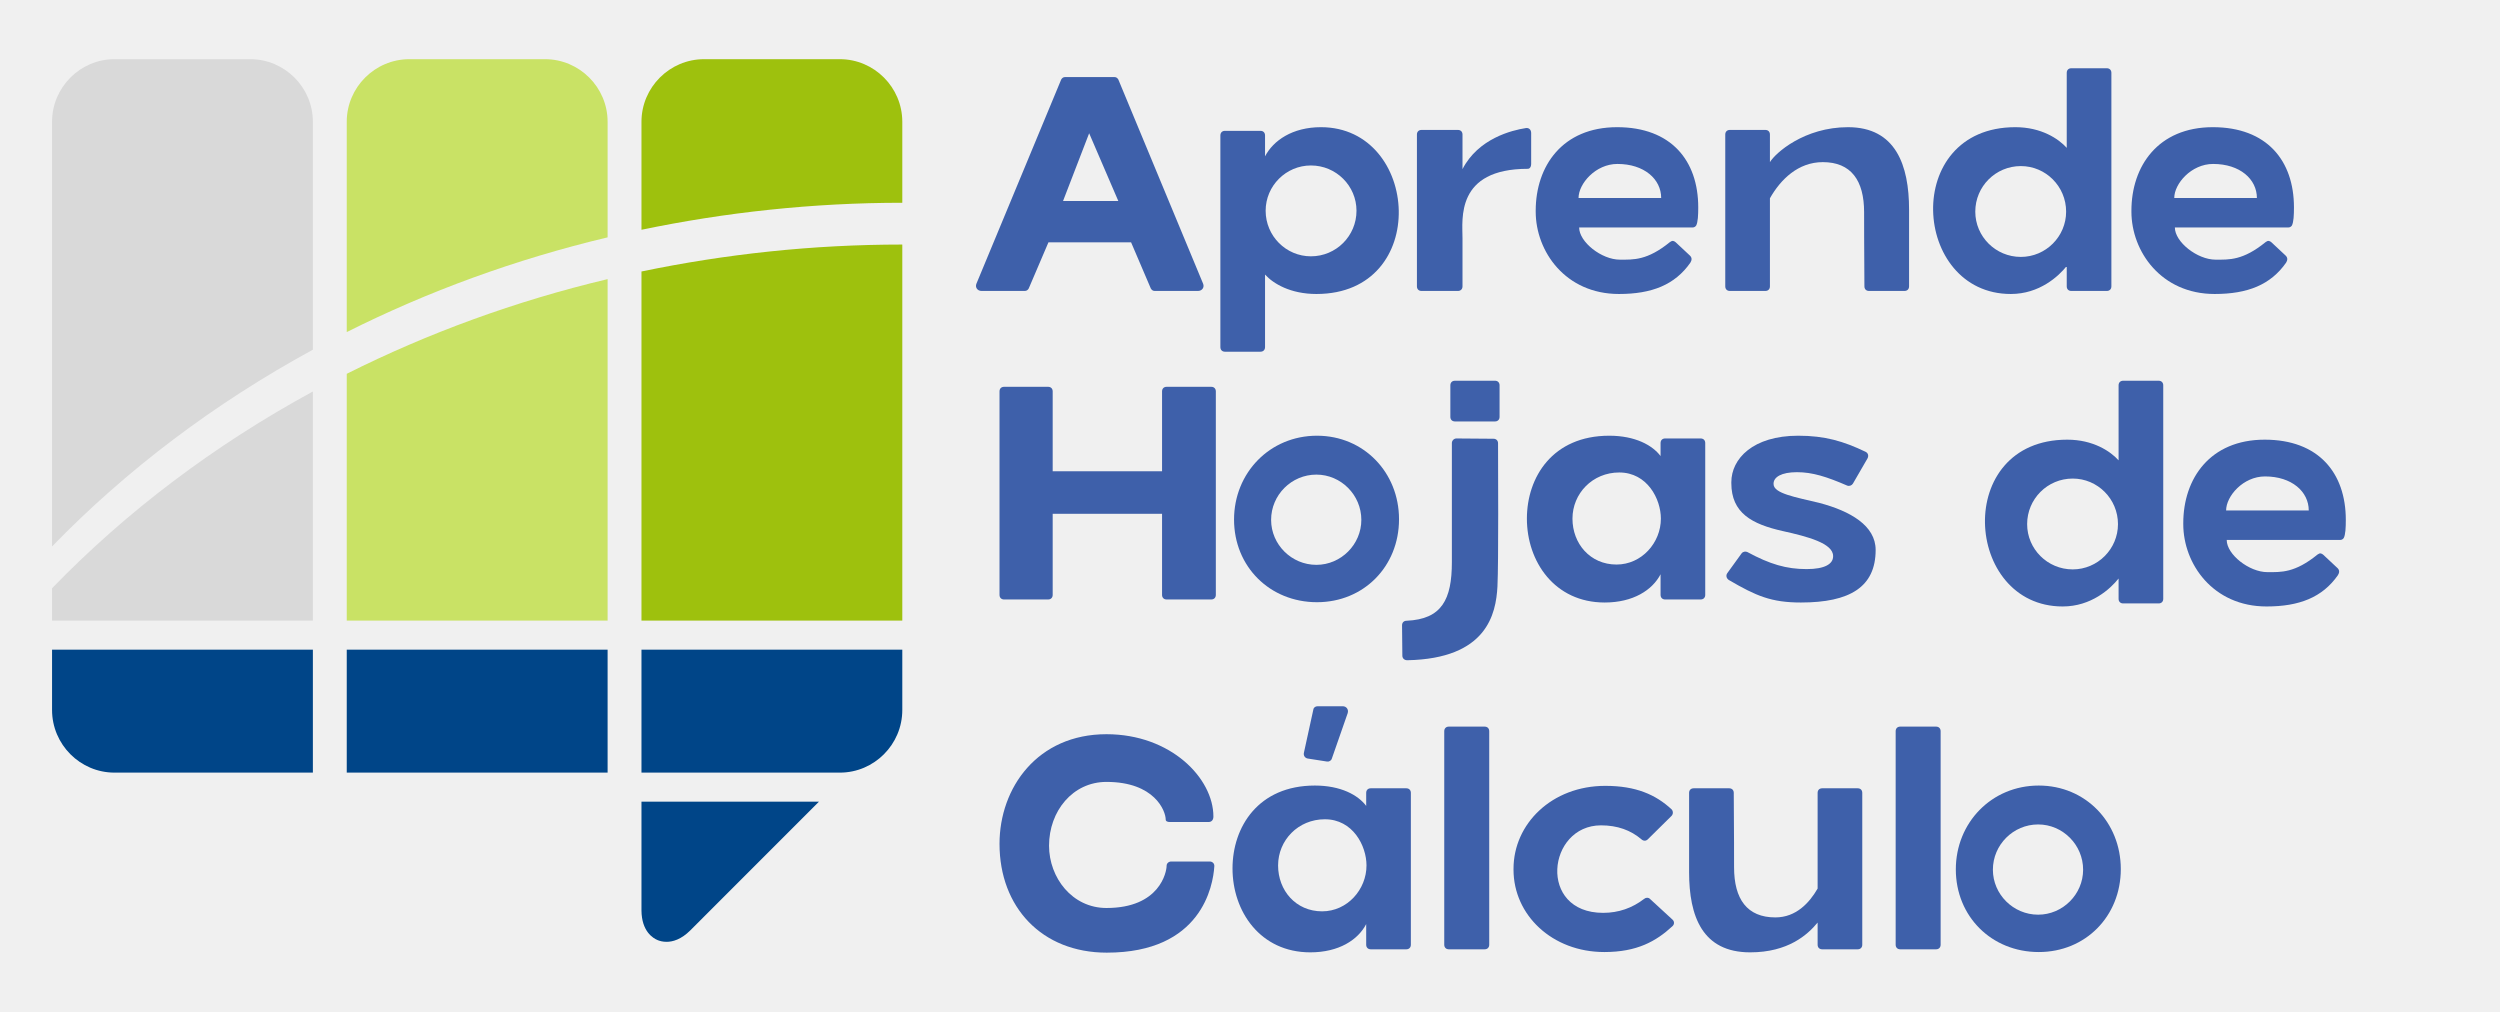
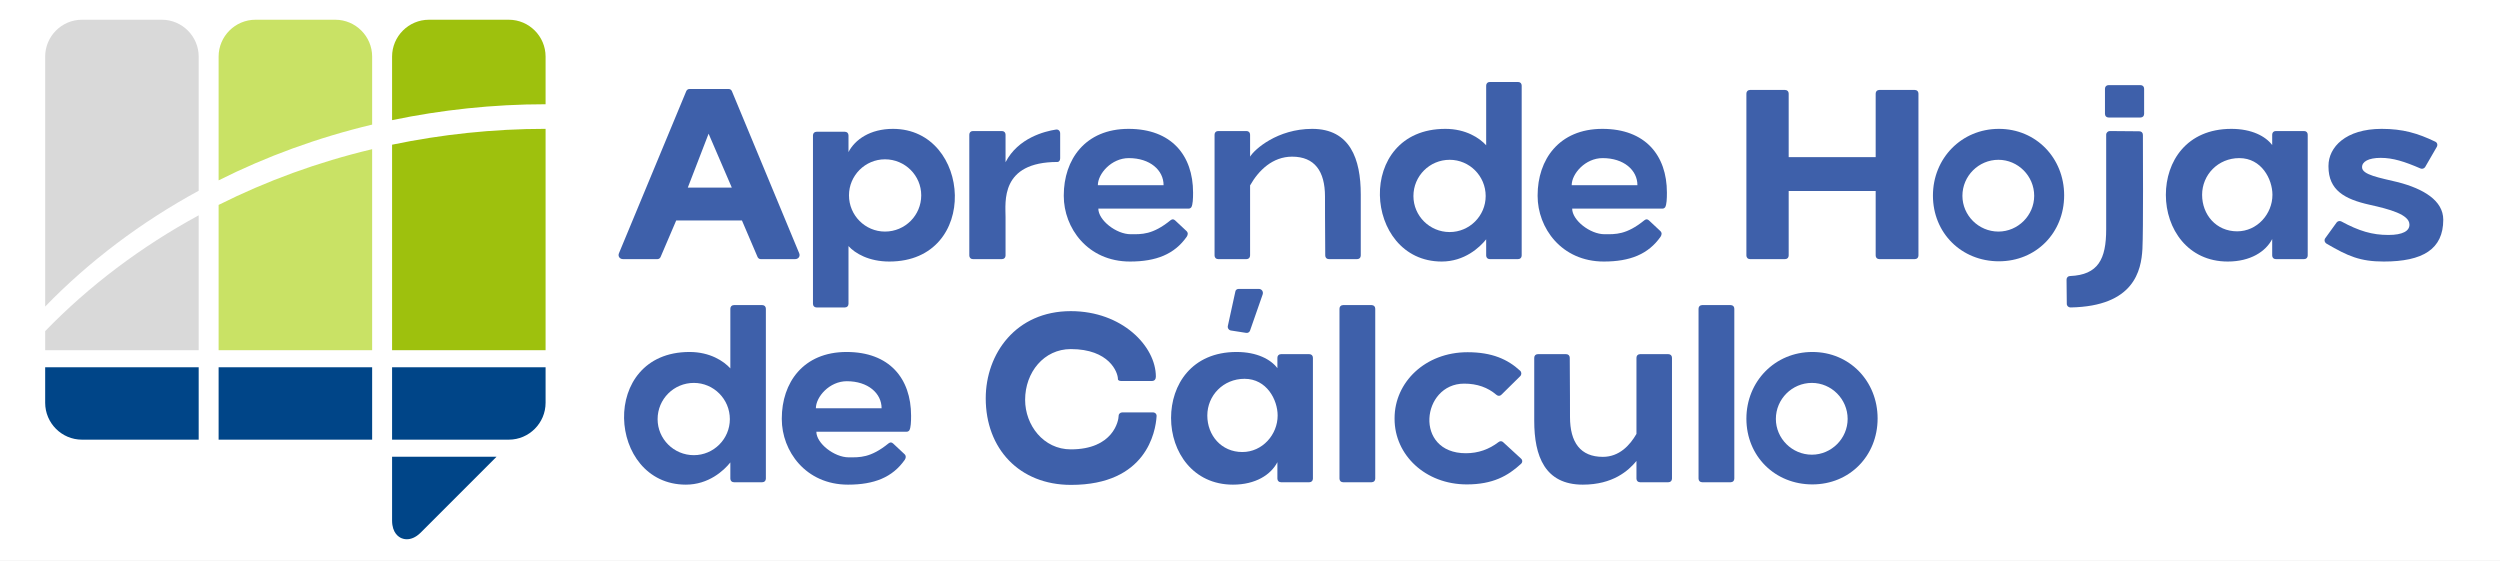
- <svg xmlns="http://www.w3.org/2000/svg" width="100%" height="100%" viewBox="0 0 1334 540" version="1.1" xml:space="preserve" style="fill-rule:evenodd;clip-rule:evenodd;stroke-linejoin:round;stroke-miterlimit:2;">
-   <g id="Artboard1" transform="matrix(1,0,0,1,-48,-453.447)">
-     <rect x="48" y="453.447" width="1333.79" height="539.234" style="fill:none;" />
-     <g transform="matrix(1,0,0,1,7.79172e-06,0.446824)">
-       <g>
-         <path d="M390.289,575.605L390.289,517.988C390.289,499.617 405.324,484.578 423.695,484.578L496.148,484.578C514.469,484.578 529.465,499.617 529.465,517.988L529.465,561.195C481.582,561.195 435,566.313 390.289,575.605ZM529.465,784.148L529.465,583.488C481.582,583.488 435,588.57 390.289,597.867L390.289,784.148L529.465,784.148Z" style="fill:rgb(158,193,13);fill-rule:nonzero;" />
+ <svg xmlns="http://www.w3.org/2000/svg" width="100%" height="100%" viewBox="0 0 1440 323" version="1.1" xml:space="preserve" style="fill-rule:evenodd;clip-rule:evenodd;stroke-linejoin:round;stroke-miterlimit:2;">
+   <g id="Artboard1" transform="matrix(1,0,0,1,0,-559.66)">
+     <rect x="0" y="559.66" width="1440" height="322.723" style="fill:none;" />
+     <clipPath id="_clip1">
+       <rect x="0" y="559.66" width="1440" height="322.723" />
+     </clipPath>
+     <g clip-path="url(#_clip1)">
+       <g transform="matrix(1,0,0,1,0,0.659606)">
+         <rect x="-144" y="-144" width="1728" height="1728" style="fill:white;fill-rule:nonzero;" />
      </g>
-     </g>
-     <g transform="matrix(1,0,0,1,7.79172e-06,0.446824)">
-       <path d="M233.023,630.199L233.023,517.988C233.023,499.617 248.051,484.578 266.441,484.578L338.793,484.578C357.211,484.578 372.219,499.617 372.219,517.988L372.219,579.656C322.953,591.387 276.293,608.484 233.023,630.199ZM372.219,784.148L372.219,601.938C322.953,613.648 276.281,630.777 233.023,652.461L233.023,784.148L372.219,784.148Z" style="fill:rgb(201,226,101);fill-rule:nonzero;" />
-     </g>
-     <g transform="matrix(1,0,0,1,7.79172e-06,0.446824)">
-       <path d="M75.777,744.59L75.777,517.988C75.777,499.617 90.773,484.578 109.094,484.578L181.547,484.578C199.918,484.578 214.953,499.617 214.953,517.988L214.953,639.602C162.441,668.203 115.484,703.66 75.777,744.59ZM214.953,784.148L214.953,661.895C162.441,690.453 115.484,725.891 75.777,766.883L75.777,784.148L214.953,784.148Z" style="fill:rgb(217,217,217);fill-rule:nonzero;" />
-     </g>
-     <g transform="matrix(1,0,0,1,7.79172e-06,0.446824)">
-       <g>
-         <path d="M484.984,880.773L416.332,949.461C411.477,954.305 406.977,955.559 403.664,955.559C401.613,955.559 399.973,955.082 398.996,954.676C396.379,953.621 390.379,949.949 390.289,938.801L390.289,880.773L484.984,880.773ZM496.148,865.27C514.469,865.27 529.465,850.246 529.465,831.844L529.465,799.652L390.289,799.652L390.289,865.27L496.148,865.27ZM372.219,799.652L233.023,799.652L233.023,865.27L372.219,865.27L372.219,799.652ZM214.953,799.652L75.777,799.652L75.777,831.844C75.777,850.246 90.773,865.27 109.094,865.27L214.953,865.27L214.953,799.652Z" style="fill:rgb(0,69,136);fill-rule:nonzero;" />
+       <g transform="matrix(1,0,0,1,0,0.659606)">
+         <rect x="-144" y="-144" width="1728" height="1728" style="fill:white;fill-rule:nonzero;" />
      </g>
-     </g>
-     <g transform="matrix(1.54854,0,0,1.54854,-312.001,-417.855)">
-       <g transform="matrix(1,0,0,1,567.058,662.916)">
+       <g transform="matrix(1,0,0,1,0,0.659606)">
+         <path d="M225.836,628.203L225.836,591.594C225.836,579.922 235.387,570.367 247.059,570.367L293.09,570.367C304.73,570.367 314.258,579.922 314.258,591.594L314.258,619.047C283.836,619.047 254.242,622.297 225.836,628.203ZM314.258,760.699L314.258,633.211C283.836,633.211 254.242,636.441 225.836,642.348L225.836,760.699L314.258,760.699Z" style="fill:rgb(158,193,13);fill-rule:nonzero;" />
+       </g>
+       <g transform="matrix(1,0,0,1,0,0.659606)">
+         <path d="M125.922,662.887L125.922,591.594C125.922,579.922 135.469,570.367 147.152,570.367L193.117,570.367C204.82,570.367 214.355,579.922 214.355,591.594L214.355,630.773C183.055,638.23 153.41,649.094 125.922,662.887ZM214.355,760.699L214.355,644.934C183.055,652.375 153.402,663.254 125.922,677.031L125.922,760.699L214.355,760.699Z" style="fill:rgb(201,226,101);fill-rule:nonzero;" />
+       </g>
+       <g transform="matrix(1,0,0,1,0,0.659606)">
+         <path d="M26.02,735.566L26.02,591.594C26.02,579.922 35.547,570.367 47.184,570.367L93.215,570.367C104.887,570.367 114.441,579.922 114.441,591.594L114.441,668.863C81.078,687.035 51.246,709.563 26.02,735.566ZM114.441,760.699L114.441,683.027C81.078,701.172 51.246,723.688 26.02,749.73L26.02,760.699L114.441,760.699Z" style="fill:rgb(217,217,217);fill-rule:nonzero;" />
+       </g>
+       <g transform="matrix(1,0,0,1,0,0.659606)">
+         <path d="M285.996,822.09L242.379,865.73C239.297,868.809 236.438,869.605 234.332,869.605C233.031,869.605 231.988,869.305 231.367,869.043C229.703,868.375 225.891,866.039 225.836,858.957L225.836,822.09L285.996,822.09ZM293.09,812.242C304.73,812.242 314.258,802.695 314.258,791.004L314.258,770.551L225.836,770.551L225.836,812.242L293.09,812.242ZM214.355,770.551L125.922,770.551L125.922,812.242L214.355,812.242L214.355,770.551ZM114.441,770.551L26.02,770.551L26.02,791.004C26.02,802.695 35.547,812.242 47.184,812.242L114.441,812.242L114.441,770.551Z" style="fill:rgb(0,69,136);fill-rule:nonzero;" />
+       </g>
+       <g transform="matrix(1,0,0,1,354.002,708.913)">
        <g id="e">
-           <path d="M50.773,-72.863C50.461,-73.387 50.043,-73.703 49.414,-73.703L32.453,-73.703C31.824,-73.703 31.406,-73.387 31.094,-72.863L1.883,-2.512C1.359,-1.258 2.199,0 3.664,0L18.531,0C19.16,0 19.578,-0.313 19.891,-0.836L26.695,-16.75L55.172,-16.75L61.977,-0.836C62.289,-0.313 62.711,0 63.336,0L78.203,0C79.668,0 80.508,-1.258 79.984,-2.512L50.773,-72.863ZM50.773,-30.988L31.723,-30.988L40.723,-54.336L50.773,-30.988Z" style="fill:rgb(62,96,170);fill-rule:nonzero;" />
+           <path d="M67.512,-96.879C67.094,-97.578 66.535,-97.992 65.699,-97.992L43.152,-97.992C42.316,-97.992 41.758,-97.578 41.34,-96.879L2.504,-3.34C1.809,-1.672 2.922,0 4.871,0L24.637,0C25.473,0 26.031,-0.418 26.445,-1.113L35.496,-22.27L73.355,-22.27L82.402,-1.113C82.82,-0.418 83.379,0 84.215,0L103.98,0C105.93,0 107.043,-1.672 106.348,-3.34L67.512,-96.879ZM67.512,-41.203L42.176,-41.203L54.148,-72.242L67.512,-41.203Z" style="fill:rgb(62,96,170);fill-rule:nonzero;" />
        </g>
      </g>
-       <g transform="matrix(1,0,0,1,646.718,662.916)">
+       <g transform="matrix(1,0,0,1,459.918,708.913)">
        <g id="f">
-           <path d="M40.934,-56.43C31.094,-56.43 24.496,-51.82 21.672,-46.379L21.672,-53.602C21.672,-54.543 21.043,-55.172 20.102,-55.172L7.852,-55.172C6.91,-55.172 6.281,-54.543 6.281,-53.602L6.281,19.367C6.281,20.309 6.91,20.938 7.852,20.938L20.102,20.938C21.043,20.938 21.672,20.309 21.672,19.367L21.672,-5.652C24.496,-2.512 30.465,1.047 39.363,1.047C78.832,1.047 75.063,-56.43 40.934,-56.43ZM37.48,-43.238C46.168,-43.238 53.184,-36.223 53.184,-27.637C53.184,-18.949 46.168,-11.934 37.48,-11.934C28.895,-11.934 21.879,-18.949 21.879,-27.637C21.879,-36.223 28.895,-43.238 37.48,-43.238Z" style="fill:rgb(62,96,170);fill-rule:nonzero;" />
+           <path d="M54.426,-75.027C41.34,-75.027 32.57,-68.902 28.813,-61.664L28.813,-71.27C28.813,-72.52 27.977,-73.355 26.727,-73.355L10.441,-73.355C9.188,-73.355 8.352,-72.52 8.352,-71.27L8.352,25.75C8.352,27.004 9.188,27.84 10.441,27.84L26.727,27.84C27.977,27.84 28.813,27.004 28.813,25.75L28.813,-7.516C32.57,-3.34 40.508,1.391 52.336,1.391C104.816,1.391 99.805,-75.027 54.426,-75.027ZM49.832,-57.488C61.387,-57.488 70.711,-48.16 70.711,-36.746C70.711,-25.195 61.387,-15.867 49.832,-15.867C38.418,-15.867 29.094,-25.195 29.094,-36.746C29.094,-48.16 38.418,-57.488 49.832,-57.488Z" style="fill:rgb(62,96,170);fill-rule:nonzero;" />
        </g>
      </g>
-       <g transform="matrix(1,0,0,1,716.538,662.916)">
+       <g transform="matrix(1,0,0,1,552.751,708.913)">
        <g id="g">
-           <path d="M43.551,-54.438C43.551,-55.59 42.715,-56.324 41.668,-56.113C36.957,-55.383 25.336,-52.555 19.891,-41.98L19.891,-53.914C19.891,-54.859 19.262,-55.484 18.32,-55.484L5.758,-55.484C4.816,-55.484 4.188,-54.859 4.188,-53.914L4.188,-1.57C4.188,-0.629 4.816,0 5.758,0L18.32,0C19.262,0 19.891,-0.629 19.891,-1.57L19.891,-18.215C19.891,-24.707 17.484,-42.086 42.398,-42.086C43.027,-42.086 43.551,-42.715 43.551,-43.656L43.551,-54.438Z" style="fill:rgb(62,96,170);fill-rule:nonzero;" />
+           <path d="M57.906,-72.383C57.906,-73.914 56.793,-74.887 55.398,-74.609C49.137,-73.633 33.684,-69.875 26.445,-55.816L26.445,-71.688C26.445,-72.938 25.613,-73.773 24.359,-73.773L7.656,-73.773C6.402,-73.773 5.566,-72.938 5.566,-71.688L5.566,-2.09C5.566,-0.836 6.402,0 7.656,0L24.359,0C25.613,0 26.445,-0.836 26.445,-2.09L26.445,-24.219C26.445,-32.852 23.246,-55.957 56.375,-55.957C57.211,-55.957 57.906,-56.793 57.906,-58.043L57.906,-72.383Z" style="fill:rgb(62,96,170);fill-rule:nonzero;" />
        </g>
      </g>
-       <g transform="matrix(1,0,0,1,760.607,662.916)">
+       <g transform="matrix(1,0,0,1,611.345,708.913)">
        <g id="h">
-           <path d="M29.105,-56.43C10.258,-56.43 1.047,-43.027 1.047,-27.637L1.047,-27.324C1.047,-13.609 11.305,1.047 29.73,1.047C41.039,1.047 48.996,-2.094 54.336,-9.734C54.859,-10.574 54.961,-11.41 54.23,-12.145L49.309,-16.75C48.68,-17.273 48.156,-17.484 47.32,-16.855C39.469,-10.469 34.758,-10.781 30.047,-10.781C23.766,-10.781 16.016,-16.855 16.016,-21.879L55.172,-21.879C55.59,-21.879 56.008,-22.09 56.324,-22.508C56.953,-23.66 57.055,-26.172 57.055,-28.789C57.055,-45.016 47.633,-56.43 29.105,-56.43ZM29.207,-43.762C38.422,-43.762 44.285,-38.527 44.285,-32.035L15.809,-32.035C15.809,-36.957 21.672,-43.762 29.207,-43.762Z" style="fill:rgb(62,96,170);fill-rule:nonzero;" />
+           <path d="M38.695,-75.027C13.641,-75.027 1.391,-57.211 1.391,-36.746L1.391,-36.332C1.391,-18.094 15.031,1.391 39.531,1.391C54.566,1.391 65.145,-2.785 72.242,-12.945C72.938,-14.059 73.078,-15.172 72.102,-16.148L65.563,-22.27C64.727,-22.969 64.031,-23.246 62.918,-22.41C52.477,-13.918 46.215,-14.336 39.949,-14.336C31.598,-14.336 21.297,-22.41 21.297,-29.094L73.355,-29.094C73.914,-29.094 74.469,-29.371 74.887,-29.926C75.723,-31.457 75.863,-34.801 75.863,-38.277C75.863,-59.855 63.336,-75.027 38.695,-75.027ZM38.836,-58.184C51.086,-58.184 58.879,-51.223 58.879,-42.594L21.02,-42.594C21.02,-49.137 28.813,-58.184 38.836,-58.184Z" style="fill:rgb(62,96,170);fill-rule:nonzero;" />
        </g>
      </g>
-       <g transform="matrix(1,0,0,1,819.645,662.916)">
+       <g transform="matrix(1,0,0,1,689.843,708.913)">
        <g id="i">
-           <path d="M49.625,-56.43C34.547,-56.43 24.602,-47.527 22.719,-44.387L22.719,-53.914C22.719,-54.859 22.09,-55.484 21.148,-55.484L8.898,-55.484C7.957,-55.484 7.328,-54.859 7.328,-53.914L7.328,-1.57C7.328,-0.629 7.957,0 8.898,0L21.148,0C22.09,0 22.719,-0.629 22.719,-1.57L22.719,-31.93C26.383,-38.422 32.453,-44.387 40.934,-44.387C50.672,-44.387 55.172,-38.105 55.172,-27.113C55.172,-27.113 55.172,-12.875 55.277,-1.57C55.277,-0.629 55.906,0 56.848,0L69.094,0C70.039,0 70.664,-0.629 70.664,-1.57L70.664,-28.059C70.664,-43.34 66.059,-56.43 49.625,-56.43Z" style="fill:rgb(62,96,170);fill-rule:nonzero;" />
+           <path d="M65.98,-75.027C45.934,-75.027 32.711,-63.195 30.207,-59.02L30.207,-71.688C30.207,-72.938 29.371,-73.773 28.117,-73.773L11.832,-73.773C10.578,-73.773 9.742,-72.938 9.742,-71.688L9.742,-2.09C9.742,-0.836 10.578,0 11.832,0L28.117,0C29.371,0 30.207,-0.836 30.207,-2.09L30.207,-42.453C35.078,-51.086 43.152,-59.02 54.426,-59.02C67.371,-59.02 73.355,-50.668 73.355,-36.051C73.355,-36.051 73.355,-17.121 73.496,-2.09C73.496,-0.836 74.332,0 75.582,0L91.871,0C93.121,0 93.957,-0.836 93.957,-2.09L93.957,-37.305C93.957,-57.629 87.832,-75.027 65.98,-75.027Z" style="fill:rgb(62,96,170);fill-rule:nonzero;" />
        </g>
      </g>
-       <g transform="matrix(1,0,0,1,894.49,662.916)">
+       <g transform="matrix(1,0,0,1,789.356,708.913)">
        <g id="j">
-           <path d="M65.535,-75.168C65.535,-76.109 64.906,-76.738 63.965,-76.738L51.719,-76.738C50.773,-76.738 50.148,-76.109 50.148,-75.168L50.148,-49.309C47.32,-52.449 41.352,-56.43 32.453,-56.43C-6.91,-56.43 -3.246,1.047 30.883,1.047C40.723,1.047 47.32,-5.023 50.148,-8.586L50.148,-1.57C50.148,-0.629 50.773,0 51.719,0L63.965,0C64.906,0 65.535,-0.629 65.535,-1.57L65.535,-75.168ZM34.34,-43.027C42.922,-43.027 49.938,-36.012 49.938,-27.324C49.938,-18.738 42.922,-11.727 34.34,-11.727C25.648,-11.727 18.637,-18.738 18.637,-27.324C18.637,-36.012 25.648,-43.027 34.34,-43.027Z" style="fill:rgb(62,96,170);fill-rule:nonzero;" />
+           <path d="M87.137,-99.941C87.137,-101.195 86.301,-102.031 85.047,-102.031L68.762,-102.031C67.512,-102.031 66.676,-101.195 66.676,-99.941L66.676,-65.563C62.918,-69.738 54.98,-75.027 43.152,-75.027C-9.188,-75.027 -4.316,1.391 41.063,1.391C54.148,1.391 62.918,-6.68 66.676,-11.414L66.676,-2.09C66.676,-0.836 67.512,0 68.762,0L85.047,0C86.301,0 87.137,-0.836 87.137,-2.09L87.137,-99.941ZM45.656,-57.211C57.07,-57.211 66.395,-47.883 66.395,-36.332C66.395,-24.918 57.07,-15.59 45.656,-15.59C34.102,-15.59 24.777,-24.918 24.777,-36.332C24.777,-47.883 34.102,-57.211 45.656,-57.211Z" style="fill:rgb(62,96,170);fill-rule:nonzero;" />
        </g>
      </g>
-       <g transform="matrix(1,0,0,1,965.88,662.916)">
+       <g transform="matrix(1,0,0,1,884.277,708.913)">
        <g id="h1">
-           <path d="M29.105,-56.43C10.258,-56.43 1.047,-43.027 1.047,-27.637L1.047,-27.324C1.047,-13.609 11.305,1.047 29.73,1.047C41.039,1.047 48.996,-2.094 54.336,-9.734C54.859,-10.574 54.961,-11.41 54.23,-12.145L49.309,-16.75C48.68,-17.273 48.156,-17.484 47.32,-16.855C39.469,-10.469 34.758,-10.781 30.047,-10.781C23.766,-10.781 16.016,-16.855 16.016,-21.879L55.172,-21.879C55.59,-21.879 56.008,-22.09 56.324,-22.508C56.953,-23.66 57.055,-26.172 57.055,-28.789C57.055,-45.016 47.633,-56.43 29.105,-56.43ZM29.207,-43.762C38.422,-43.762 44.285,-38.527 44.285,-32.035L15.809,-32.035C15.809,-36.957 21.672,-43.762 29.207,-43.762Z" style="fill:rgb(62,96,170);fill-rule:nonzero;" />
+           <path d="M38.695,-75.027C13.641,-75.027 1.391,-57.211 1.391,-36.746L1.391,-36.332C1.391,-18.094 15.031,1.391 39.531,1.391C54.566,1.391 65.145,-2.785 72.242,-12.945C72.938,-14.059 73.078,-15.172 72.102,-16.148L65.563,-22.27C64.727,-22.969 64.031,-23.246 62.918,-22.41C52.477,-13.918 46.215,-14.336 39.949,-14.336C31.598,-14.336 21.297,-22.41 21.297,-29.094L73.355,-29.094C73.914,-29.094 74.469,-29.371 74.887,-29.926C75.723,-31.457 75.863,-34.801 75.863,-38.277C75.863,-59.855 63.336,-75.027 38.695,-75.027ZM38.836,-58.184C51.086,-58.184 58.879,-51.223 58.879,-42.594L21.02,-42.594C21.02,-49.137 28.813,-58.184 38.836,-58.184Z" style="fill:rgb(62,96,170);fill-rule:nonzero;" />
        </g>
      </g>
-     </g>
-     <g transform="matrix(1.54854,0,0,1.54854,-1056.03,-253.225)">
-       <g transform="matrix(1,0,0,1,1048.99,662.916)">
+       <g transform="matrix(1,0,0,1,994.785,708.913)">
        <g id="l">
-           <path d="M82.914,-71.711C82.914,-72.656 82.285,-73.281 81.344,-73.281L65.953,-73.281C65.012,-73.281 64.383,-72.656 64.383,-71.711L64.383,-44.18L26.695,-44.18L26.695,-71.711C26.695,-72.656 26.066,-73.281 25.125,-73.281L9.945,-73.281C9.004,-73.281 8.375,-72.656 8.375,-71.711L8.375,-1.57C8.375,-0.629 9.004,0 9.945,0L25.125,0C26.066,0 26.695,-0.629 26.695,-1.57L26.695,-29.523L64.383,-29.523L64.383,-1.57C64.383,-0.629 65.012,0 65.953,0L81.344,0C82.285,0 82.914,-0.629 82.914,-1.57L82.914,-71.711Z" style="fill:rgb(62,96,170);fill-rule:nonzero;" />
+           <path d="M110.242,-95.348C110.242,-96.602 109.406,-97.438 108.156,-97.438L87.695,-97.438C86.441,-97.438 85.605,-96.602 85.605,-95.348L85.605,-58.742L35.496,-58.742L35.496,-95.348C35.496,-96.602 34.66,-97.438 33.406,-97.438L13.223,-97.438C11.973,-97.438 11.137,-96.602 11.137,-95.348L11.137,-2.09C11.137,-0.836 11.973,0 13.223,0L33.406,0C34.66,0 35.496,-0.836 35.496,-2.09L35.496,-39.254L85.605,-39.254L85.605,-2.09C85.605,-0.836 86.441,0 87.695,0L108.156,0C109.406,0 110.242,-0.836 110.242,-2.09L110.242,-95.348Z" style="fill:rgb(62,96,170);fill-rule:nonzero;" />
        </g>
      </g>
-       <g transform="matrix(1,0,0,1,1138.18,662.916)">
+       <g transform="matrix(1,0,0,1,1113.37,708.913)">
        <g id="m">
-           <path d="M28.582,0.941C44.703,0.941 56.848,-11.41 56.848,-27.637C56.848,-43.762 44.703,-56.43 28.582,-56.43C12.352,-56.43 0,-43.656 0,-27.535C0,-11.305 12.352,0.941 28.582,0.941ZM28.371,-11.934C19.785,-11.934 12.773,-18.949 12.773,-27.43C12.773,-36.012 19.785,-43.027 28.371,-43.027C36.852,-43.027 43.863,-36.012 43.863,-27.43C43.863,-18.949 36.852,-11.934 28.371,-11.934Z" style="fill:rgb(62,96,170);fill-rule:nonzero;" />
+           <path d="M38,1.254C59.438,1.254 75.582,-15.172 75.582,-36.746C75.582,-58.184 59.438,-75.027 38,-75.027C16.426,-75.027 0,-58.043 0,-36.609C0,-15.031 16.426,1.254 38,1.254ZM37.723,-15.867C26.309,-15.867 16.98,-25.195 16.98,-36.469C16.98,-47.883 26.309,-57.211 37.723,-57.211C48.996,-57.211 58.324,-47.883 58.324,-36.469C58.324,-25.195 48.996,-15.867 37.723,-15.867Z" style="fill:rgb(62,96,170);fill-rule:nonzero;" />
        </g>
      </g>
-       <g transform="matrix(1,0,0,1,1196.07,662.916)">
+       <g transform="matrix(1,0,0,1,1190.33,708.913)">
        <g id="n">
-           <path d="M33.605,-73.805C33.605,-74.75 32.977,-75.375 32.035,-75.375L18.215,-75.375C17.273,-75.375 16.645,-74.75 16.645,-73.805L16.645,-62.918C16.645,-61.977 17.273,-61.348 18.215,-61.348L32.035,-61.348C32.977,-61.348 33.605,-61.977 33.605,-62.918L33.605,-73.805ZM18.738,-55.484C17.902,-55.484 17.168,-54.754 17.168,-53.914L17.168,-12.875C17.168,0 13.715,6.805 1.57,7.328C0.629,7.328 0,7.957 0,8.898L0.105,19.367C0.105,20.309 0.836,20.938 1.781,20.938C29.313,20.414 32.348,4.922 32.871,-4.398C33.293,-12.98 33.082,-46.168 33.082,-53.813C33.082,-54.754 32.453,-55.383 31.512,-55.383L18.738,-55.484Z" style="fill:rgb(62,96,170);fill-rule:nonzero;" />
+           <path d="M44.684,-98.133C44.684,-99.387 43.848,-100.223 42.594,-100.223L24.219,-100.223C22.969,-100.223 22.133,-99.387 22.133,-98.133L22.133,-83.656C22.133,-82.402 22.969,-81.57 24.219,-81.57L42.594,-81.57C43.848,-81.57 44.684,-82.402 44.684,-83.656L44.684,-98.133ZM24.918,-73.773C23.801,-73.773 22.828,-72.801 22.828,-71.688L22.828,-17.121C22.828,0 18.234,9.047 2.09,9.742C0.836,9.742 0,10.578 0,11.832L0.141,25.75C0.141,27.004 1.113,27.84 2.367,27.84C38.977,27.145 43.012,6.543 43.707,-5.848C44.266,-17.262 43.984,-61.387 43.984,-71.547C43.984,-72.801 43.152,-73.633 41.898,-73.633L24.918,-73.773Z" style="fill:rgb(62,96,170);fill-rule:nonzero;" />
        </g>
      </g>
-       <g transform="matrix(1,0,0,1,1235.95,662.916)">
+       <g transform="matrix(1,0,0,1,1243.36,708.913)">
        <g id="o">
-           <path d="M31.512,-56.43C12.039,-56.43 3.141,-42.191 3.141,-27.848C3.141,-13.086 12.668,1.047 29.941,1.047C39.781,1.047 46.379,-3.246 49.203,-8.688L49.203,-1.57C49.203,-0.629 49.832,0 50.773,0L63.023,0C63.965,0 64.594,-0.629 64.594,-1.57L64.594,-53.914C64.594,-54.859 63.965,-55.484 63.023,-55.484L50.773,-55.484C49.832,-55.484 49.203,-54.859 49.203,-53.914L49.203,-49.414C46.379,-53.184 40.41,-56.43 31.512,-56.43ZM34.965,-43.762C44.598,-43.762 49.309,-34.652 49.309,-27.848C49.309,-19.578 42.715,-12.039 34.023,-12.039C24.918,-12.039 18.844,-19.262 18.844,-27.848C18.844,-36.535 25.754,-43.762 34.965,-43.762Z" style="fill:rgb(62,96,170);fill-rule:nonzero;" />
+           <path d="M41.898,-75.027C16.008,-75.027 4.176,-56.098 4.176,-37.027C4.176,-17.398 16.844,1.391 39.809,1.391C52.895,1.391 61.664,-4.316 65.422,-11.555L65.422,-2.09C65.422,-0.836 66.258,0 67.512,0L83.797,0C85.047,0 85.883,-0.836 85.883,-2.09L85.883,-71.688C85.883,-72.938 85.047,-73.773 83.797,-73.773L67.512,-73.773C66.258,-73.773 65.422,-72.938 65.422,-71.688L65.422,-65.699C61.664,-70.711 53.73,-75.027 41.898,-75.027ZM46.492,-58.184C59.297,-58.184 65.563,-46.074 65.563,-37.027C65.563,-26.031 56.793,-16.008 45.238,-16.008C33.129,-16.008 25.055,-25.613 25.055,-37.027C25.055,-48.578 34.242,-58.184 46.492,-58.184Z" style="fill:rgb(62,96,170);fill-rule:nonzero;" />
        </g>
      </g>
-       <g transform="matrix(1,0,0,1,1304.72,662.916)">
+       <g transform="matrix(1,0,0,1,1334.8,708.913)">
        <g id="p">
-           <path d="M27.848,-56.43C12.25,-56.43 4.816,-48.473 4.816,-40.41L4.816,-40.098C4.816,-29.836 11.828,-25.965 22.613,-23.555C31.094,-21.672 39.887,-19.367 39.887,-14.969L39.887,-14.867C39.887,-12.25 37.059,-10.469 30.777,-10.469C23.766,-10.469 18.113,-12.145 10.363,-16.332C9.734,-16.645 8.898,-16.543 8.375,-15.914L3.453,-9.109C2.828,-8.27 3.141,-7.223 3.977,-6.699C13.297,-1.258 18.531,1.047 28.789,1.047C45.645,1.047 54.543,-4.293 54.543,-17.066C54.543,-25.441 45.855,-30.465 35.07,-33.293C26.801,-35.281 19.367,-36.535 19.367,-39.781L19.367,-39.887C19.367,-42.191 22.09,-43.863 27.43,-43.863C32.77,-43.863 37.688,-42.293 44.703,-39.258C45.434,-38.945 46.273,-39.258 46.691,-39.887L51.719,-48.578C52.242,-49.52 51.926,-50.461 51.09,-50.879C43.445,-54.543 37.059,-56.43 27.848,-56.43Z" style="fill:rgb(62,96,170);fill-rule:nonzero;" />
+           <path d="M37.027,-75.027C16.285,-75.027 6.402,-64.449 6.402,-53.73L6.402,-53.313C6.402,-39.672 15.73,-34.52 30.066,-31.32C41.34,-28.813 53.035,-25.75 53.035,-19.906L53.035,-19.766C53.035,-16.285 49.273,-13.918 40.922,-13.918C31.598,-13.918 24.082,-16.148 13.781,-21.715C12.945,-22.133 11.832,-21.992 11.137,-21.156L4.594,-12.109C3.758,-10.996 4.176,-9.605 5.289,-8.91C17.68,-1.672 24.637,1.391 38.277,1.391C60.688,1.391 72.52,-5.707 72.52,-22.688C72.52,-33.824 60.969,-40.508 46.629,-44.266C35.633,-46.91 25.75,-48.578 25.75,-52.895L25.75,-53.035C25.75,-56.098 29.371,-58.324 36.469,-58.324C43.566,-58.324 50.109,-56.234 59.438,-52.199C60.41,-51.781 61.523,-52.199 62.082,-53.035L68.762,-64.586C69.457,-65.84 69.043,-67.094 67.926,-67.648C57.766,-72.52 49.273,-75.027 37.027,-75.027Z" style="fill:rgb(62,96,170);fill-rule:nonzero;" />
        </g>
      </g>
-     </g>
-     <g transform="matrix(1.54854,0,0,1.54854,222.71,-400.789)">
-       <g transform="matrix(1,0,0,1,567.058,759.571)">
+       <g transform="matrix(1,0,0,1,354.002,837.426)">
        <g id="j1">
-           <path d="M65.535,-75.168C65.535,-76.109 64.906,-76.738 63.965,-76.738L51.719,-76.738C50.773,-76.738 50.148,-76.109 50.148,-75.168L50.148,-49.309C47.32,-52.449 41.352,-56.43 32.453,-56.43C-6.91,-56.43 -3.246,1.047 30.883,1.047C40.723,1.047 47.32,-5.023 50.148,-8.586L50.148,-1.57C50.148,-0.629 50.773,0 51.719,0L63.965,0C64.906,0 65.535,-0.629 65.535,-1.57L65.535,-75.168ZM34.34,-43.027C42.922,-43.027 49.938,-36.012 49.938,-27.324C49.938,-18.738 42.922,-11.727 34.34,-11.727C25.648,-11.727 18.637,-18.738 18.637,-27.324C18.637,-36.012 25.648,-43.027 34.34,-43.027Z" style="fill:rgb(62,96,170);fill-rule:nonzero;" />
+           <path d="M87.137,-99.941C87.137,-101.195 86.301,-102.031 85.047,-102.031L68.762,-102.031C67.512,-102.031 66.676,-101.195 66.676,-99.941L66.676,-65.563C62.918,-69.738 54.98,-75.027 43.152,-75.027C-9.188,-75.027 -4.316,1.391 41.063,1.391C54.148,1.391 62.918,-6.68 66.676,-11.414L66.676,-2.09C66.676,-0.836 67.512,0 68.762,0L85.047,0C86.301,0 87.137,-0.836 87.137,-2.09L87.137,-99.941ZM45.656,-57.211C57.07,-57.211 66.395,-47.883 66.395,-36.332C66.395,-24.918 57.07,-15.59 45.656,-15.59C34.102,-15.59 24.777,-24.918 24.777,-36.332C24.777,-47.883 34.102,-57.211 45.656,-57.211Z" style="fill:rgb(62,96,170);fill-rule:nonzero;" />
        </g>
      </g>
-       <g transform="matrix(1,0,0,1,638.448,759.571)">
+       <g transform="matrix(1,0,0,1,448.923,837.426)">
        <g id="h2">
-           <path d="M29.105,-56.43C10.258,-56.43 1.047,-43.027 1.047,-27.637L1.047,-27.324C1.047,-13.609 11.305,1.047 29.73,1.047C41.039,1.047 48.996,-2.094 54.336,-9.734C54.859,-10.574 54.961,-11.41 54.23,-12.145L49.309,-16.75C48.68,-17.273 48.156,-17.484 47.32,-16.855C39.469,-10.469 34.758,-10.781 30.047,-10.781C23.766,-10.781 16.016,-16.855 16.016,-21.879L55.172,-21.879C55.59,-21.879 56.008,-22.09 56.324,-22.508C56.953,-23.66 57.055,-26.172 57.055,-28.789C57.055,-45.016 47.633,-56.43 29.105,-56.43ZM29.207,-43.762C38.422,-43.762 44.285,-38.527 44.285,-32.035L15.809,-32.035C15.809,-36.957 21.672,-43.762 29.207,-43.762Z" style="fill:rgb(62,96,170);fill-rule:nonzero;" />
+           <path d="M38.695,-75.027C13.641,-75.027 1.391,-57.211 1.391,-36.746L1.391,-36.332C1.391,-18.094 15.031,1.391 39.531,1.391C54.566,1.391 65.145,-2.785 72.242,-12.945C72.938,-14.059 73.078,-15.172 72.102,-16.148L65.563,-22.27C64.727,-22.969 64.031,-23.246 62.918,-22.41C52.477,-13.918 46.215,-14.336 39.949,-14.336C31.598,-14.336 21.297,-22.41 21.297,-29.094L73.355,-29.094C73.914,-29.094 74.469,-29.371 74.887,-29.926C75.723,-31.457 75.863,-34.801 75.863,-38.277C75.863,-59.855 63.336,-75.027 38.695,-75.027ZM38.836,-58.184C51.086,-58.184 58.879,-51.223 58.879,-42.594L21.02,-42.594C21.02,-49.137 28.813,-58.184 38.836,-58.184Z" style="fill:rgb(62,96,170);fill-rule:nonzero;" />
        </g>
      </g>
-     </g>
-     <g transform="matrix(1.54854,0,0,1.54854,-545.752,-216.227)">
-       <g transform="matrix(1,0,0,1,721.562,759.571)">
+       <g transform="matrix(1,0,0,1,559.431,837.426)">
        <g id="q">
-           <path d="M43.133,-74.121C19.367,-74.121 6.281,-55.695 6.281,-36.328C6.281,-14.551 20.832,1.152 43.238,1.152C75.898,1.152 79.879,-21.879 80.297,-28.582C80.402,-29.523 79.668,-30.254 78.727,-30.254L65.43,-30.254C64.594,-30.254 63.859,-29.629 63.859,-28.789C63.859,-26.695 61.559,-14.238 43.133,-14.238C31.301,-14.238 23.348,-24.707 23.348,-35.699C23.348,-47.633 31.512,-57.684 43.133,-57.684C59.777,-57.684 63.547,-47.633 63.547,-44.703C63.547,-44.074 64.281,-43.863 64.906,-43.863L78.309,-43.863C79.461,-43.863 79.984,-44.703 79.984,-45.75C79.984,-58.941 65.328,-74.121 43.133,-74.121Z" style="fill:rgb(62,96,170);fill-rule:nonzero;" />
+           <path d="M57.348,-98.551C25.75,-98.551 8.352,-74.051 8.352,-48.301C8.352,-19.348 27.699,1.531 57.488,1.531C100.918,1.531 106.207,-29.094 106.762,-38C106.902,-39.254 105.93,-40.227 104.676,-40.227L86.996,-40.227C85.883,-40.227 84.91,-39.391 84.91,-38.277C84.91,-35.496 81.848,-18.93 57.348,-18.93C41.621,-18.93 31.039,-32.852 31.039,-47.465C31.039,-63.336 41.898,-76.695 57.348,-76.695C79.48,-76.695 84.492,-63.336 84.492,-59.438C84.492,-58.602 85.465,-58.324 86.301,-58.324L104.117,-58.324C105.648,-58.324 106.348,-59.438 106.348,-60.828C106.348,-78.367 86.859,-98.551 57.348,-98.551Z" style="fill:rgb(62,96,170);fill-rule:nonzero;" />
        </g>
      </g>
-       <g transform="matrix(1,0,0,1,804.99,759.571)">
+       <g transform="matrix(1,0,0,1,670.357,837.426)">
        <g id="r">
-           <path d="M42.816,-81.344C43.238,-82.602 42.398,-83.754 41.145,-83.754L32.453,-83.754C31.723,-83.754 31.094,-83.332 30.988,-82.602L27.742,-67.734C27.535,-66.793 28.059,-65.953 29,-65.746L35.699,-64.699C36.434,-64.594 37.164,-65.012 37.375,-65.746L42.816,-81.344ZM31.512,-56.43C12.039,-56.43 3.141,-42.191 3.141,-27.848C3.141,-13.086 12.668,1.047 29.941,1.047C39.781,1.047 46.379,-3.246 49.203,-8.688L49.203,-1.57C49.203,-0.629 49.832,0 50.773,0L63.023,0C63.965,0 64.594,-0.629 64.594,-1.57L64.594,-53.914C64.594,-54.859 63.965,-55.484 63.023,-55.484L50.773,-55.484C49.832,-55.484 49.203,-54.859 49.203,-53.914L49.203,-49.414C46.379,-53.184 40.41,-56.43 31.512,-56.43ZM34.965,-44.809C44.598,-44.809 49.309,-35.699 49.309,-28.895C49.309,-20.625 42.715,-13.086 34.023,-13.086C24.918,-13.086 18.844,-20.309 18.844,-28.895C18.844,-37.582 25.754,-44.809 34.965,-44.809Z" style="fill:rgb(62,96,170);fill-rule:nonzero;" />
+           <path d="M56.93,-108.156C57.488,-109.824 56.375,-111.355 54.703,-111.355L43.152,-111.355C42.176,-111.355 41.34,-110.801 41.203,-109.824L36.887,-90.059C36.609,-88.809 37.305,-87.695 38.559,-87.414L47.465,-86.023C48.441,-85.883 49.414,-86.441 49.691,-87.414L56.93,-108.156ZM41.898,-75.027C16.008,-75.027 4.176,-56.098 4.176,-37.027C4.176,-17.398 16.844,1.391 39.809,1.391C52.895,1.391 61.664,-4.316 65.422,-11.555L65.422,-2.09C65.422,-0.836 66.258,0 67.512,0L83.797,0C85.047,0 85.883,-0.836 85.883,-2.09L85.883,-71.688C85.883,-72.938 85.047,-73.773 83.797,-73.773L67.512,-73.773C66.258,-73.773 65.422,-72.938 65.422,-71.688L65.422,-65.699C61.664,-70.711 53.73,-75.027 41.898,-75.027ZM46.492,-59.574C59.297,-59.574 65.563,-47.465 65.563,-38.418C65.563,-27.422 56.793,-17.398 45.238,-17.398C33.129,-17.398 25.055,-27.004 25.055,-38.418C25.055,-49.973 34.242,-59.574 46.492,-59.574Z" style="fill:rgb(62,96,170);fill-rule:nonzero;" />
        </g>
      </g>
-       <g transform="matrix(1,0,0,1,873.763,759.571)">
+       <g transform="matrix(1,0,0,1,761.798,837.426)">
        <g id="s">
-           <path d="M22.824,-75.168C22.824,-76.109 22.195,-76.738 21.254,-76.738L8.898,-76.738C7.957,-76.738 7.328,-76.109 7.328,-75.168L7.328,-1.57C7.328,-0.629 7.957,0 8.898,0L21.254,0C22.195,0 22.824,-0.629 22.824,-1.57L22.824,-75.168Z" style="fill:rgb(62,96,170);fill-rule:nonzero;" />
+           <path d="M30.344,-99.941C30.344,-101.195 29.508,-102.031 28.258,-102.031L11.832,-102.031C10.578,-102.031 9.742,-101.195 9.742,-99.941L9.742,-2.09C9.742,-0.836 10.578,0 11.832,0L28.258,0C29.508,0 30.344,-0.836 30.344,-2.09L30.344,-99.941Z" style="fill:rgb(62,96,170);fill-rule:nonzero;" />
        </g>
      </g>
-       <g transform="matrix(1,0,0,1,901.817,759.571)">
+       <g transform="matrix(1,0,0,1,799.098,837.426)">
        <g id="t">
-           <path d="M34.758,-56.324C16.332,-56.324 3.141,-43.238 3.141,-27.742L3.141,-27.43C3.141,-11.828 16.438,0.941 34.441,0.941C45.645,0.941 52.242,-2.723 57.895,-7.957C58.625,-8.586 58.625,-9.633 57.895,-10.258L50.148,-17.379C49.625,-17.902 48.785,-17.902 48.156,-17.379C44.074,-14.238 39.363,-12.563 34.023,-12.563C11.41,-12.563 14.762,-42.715 33.293,-42.715C38.945,-42.715 43.551,-41.039 47.215,-37.898C47.949,-37.27 48.785,-37.27 49.414,-37.898L57.578,-45.957C58.207,-46.586 58.207,-47.633 57.578,-48.262C52.137,-53.289 45.332,-56.324 34.758,-56.324Z" style="fill:rgb(62,96,170);fill-rule:nonzero;" />
+           <path d="M46.215,-74.887C21.715,-74.887 4.176,-57.488 4.176,-36.887L4.176,-36.469C4.176,-15.73 21.855,1.254 45.797,1.254C60.688,1.254 69.457,-3.617 76.977,-10.578C77.949,-11.414 77.949,-12.805 76.977,-13.641L66.676,-23.105C65.98,-23.801 64.867,-23.801 64.031,-23.105C58.602,-18.93 52.336,-16.703 45.238,-16.703C15.172,-16.703 19.625,-56.793 44.266,-56.793C51.781,-56.793 57.906,-54.566 62.777,-50.391C63.75,-49.555 64.867,-49.555 65.699,-50.391L76.559,-61.105C77.395,-61.941 77.395,-63.336 76.559,-64.168C69.32,-70.852 60.273,-74.887 46.215,-74.887Z" style="fill:rgb(62,96,170);fill-rule:nonzero;" />
        </g>
      </g>
-       <g transform="matrix(1,0,0,1,962.32,759.571)">
+       <g transform="matrix(1,0,0,1,879.544,837.426)">
        <g id="u">
-           <path d="M4.711,-55.484C3.77,-55.484 3.141,-54.859 3.141,-53.914L3.141,-26.59C3.141,-11.305 7.746,1.047 24.184,1.047C37.27,1.047 43.969,-5.023 47.426,-9.211L47.426,-1.57C47.426,-0.629 48.051,0 48.996,0L61.242,0C62.188,0 62.813,-0.629 62.813,-1.57L62.813,-53.914C62.813,-54.859 62.188,-55.484 61.242,-55.484L48.996,-55.484C48.051,-55.484 47.426,-54.859 47.426,-53.914L47.426,-20.938C44.598,-16.016 39.992,-10.992 32.871,-10.992C23.137,-10.992 18.637,-17.273 18.637,-28.266C18.637,-28.266 18.637,-42.609 18.531,-53.914C18.531,-54.859 17.902,-55.484 16.961,-55.484L4.711,-55.484Z" style="fill:rgb(62,96,170);fill-rule:nonzero;" />
+           <path d="M6.266,-73.773C5.012,-73.773 4.176,-72.938 4.176,-71.688L4.176,-35.355C4.176,-15.031 10.301,1.391 32.152,1.391C49.555,1.391 58.461,-6.68 63.055,-12.25L63.055,-2.09C63.055,-0.836 63.891,0 65.145,0L81.43,0C82.684,0 83.52,-0.836 83.52,-2.09L83.52,-71.688C83.52,-72.938 82.684,-73.773 81.43,-73.773L65.145,-73.773C63.891,-73.773 63.055,-72.938 63.055,-71.688L63.055,-27.84C59.297,-21.297 53.172,-14.617 43.707,-14.617C30.762,-14.617 24.777,-22.969 24.777,-37.582C24.777,-37.582 24.777,-56.652 24.637,-71.688C24.637,-72.938 23.801,-73.773 22.551,-73.773L6.266,-73.773Z" style="fill:rgb(62,96,170);fill-rule:nonzero;" />
        </g>
      </g>
-       <g transform="matrix(1,0,0,1,1029.31,759.571)">
+       <g transform="matrix(1,0,0,1,968.619,837.426)">
        <g id="s1">
-           <path d="M22.824,-75.168C22.824,-76.109 22.195,-76.738 21.254,-76.738L8.898,-76.738C7.957,-76.738 7.328,-76.109 7.328,-75.168L7.328,-1.57C7.328,-0.629 7.957,0 8.898,0L21.254,0C22.195,0 22.824,-0.629 22.824,-1.57L22.824,-75.168Z" style="fill:rgb(62,96,170);fill-rule:nonzero;" />
+           <path d="M30.344,-99.941C30.344,-101.195 29.508,-102.031 28.258,-102.031L11.832,-102.031C10.578,-102.031 9.742,-101.195 9.742,-99.941L9.742,-2.09C9.742,-0.836 10.578,0 11.832,0L28.258,0C29.508,0 30.344,-0.836 30.344,-2.09L30.344,-99.941Z" style="fill:rgb(62,96,170);fill-rule:nonzero;" />
        </g>
      </g>
-       <g transform="matrix(1,0,0,1,1057.37,759.571)">
+       <g transform="matrix(1,0,0,1,1005.92,837.426)">
        <g id="m1">
-           <path d="M28.582,0.941C44.703,0.941 56.848,-11.41 56.848,-27.637C56.848,-43.762 44.703,-56.43 28.582,-56.43C12.352,-56.43 0,-43.656 0,-27.535C0,-11.305 12.352,0.941 28.582,0.941ZM28.371,-11.934C19.785,-11.934 12.773,-18.949 12.773,-27.43C12.773,-36.012 19.785,-43.027 28.371,-43.027C36.852,-43.027 43.863,-36.012 43.863,-27.43C43.863,-18.949 36.852,-11.934 28.371,-11.934Z" style="fill:rgb(62,96,170);fill-rule:nonzero;" />
+           <path d="M38,1.254C59.438,1.254 75.582,-15.172 75.582,-36.746C75.582,-58.184 59.438,-75.027 38,-75.027C16.426,-75.027 0,-58.043 0,-36.609C0,-15.031 16.426,1.254 38,1.254ZM37.723,-15.867C26.309,-15.867 16.98,-25.195 16.98,-36.469C16.98,-47.883 26.309,-57.211 37.723,-57.211C48.996,-57.211 58.324,-47.883 58.324,-36.469C58.324,-25.195 48.996,-15.867 37.723,-15.867Z" style="fill:rgb(62,96,170);fill-rule:nonzero;" />
        </g>
      </g>
    </g>
  </g>
</svg>
